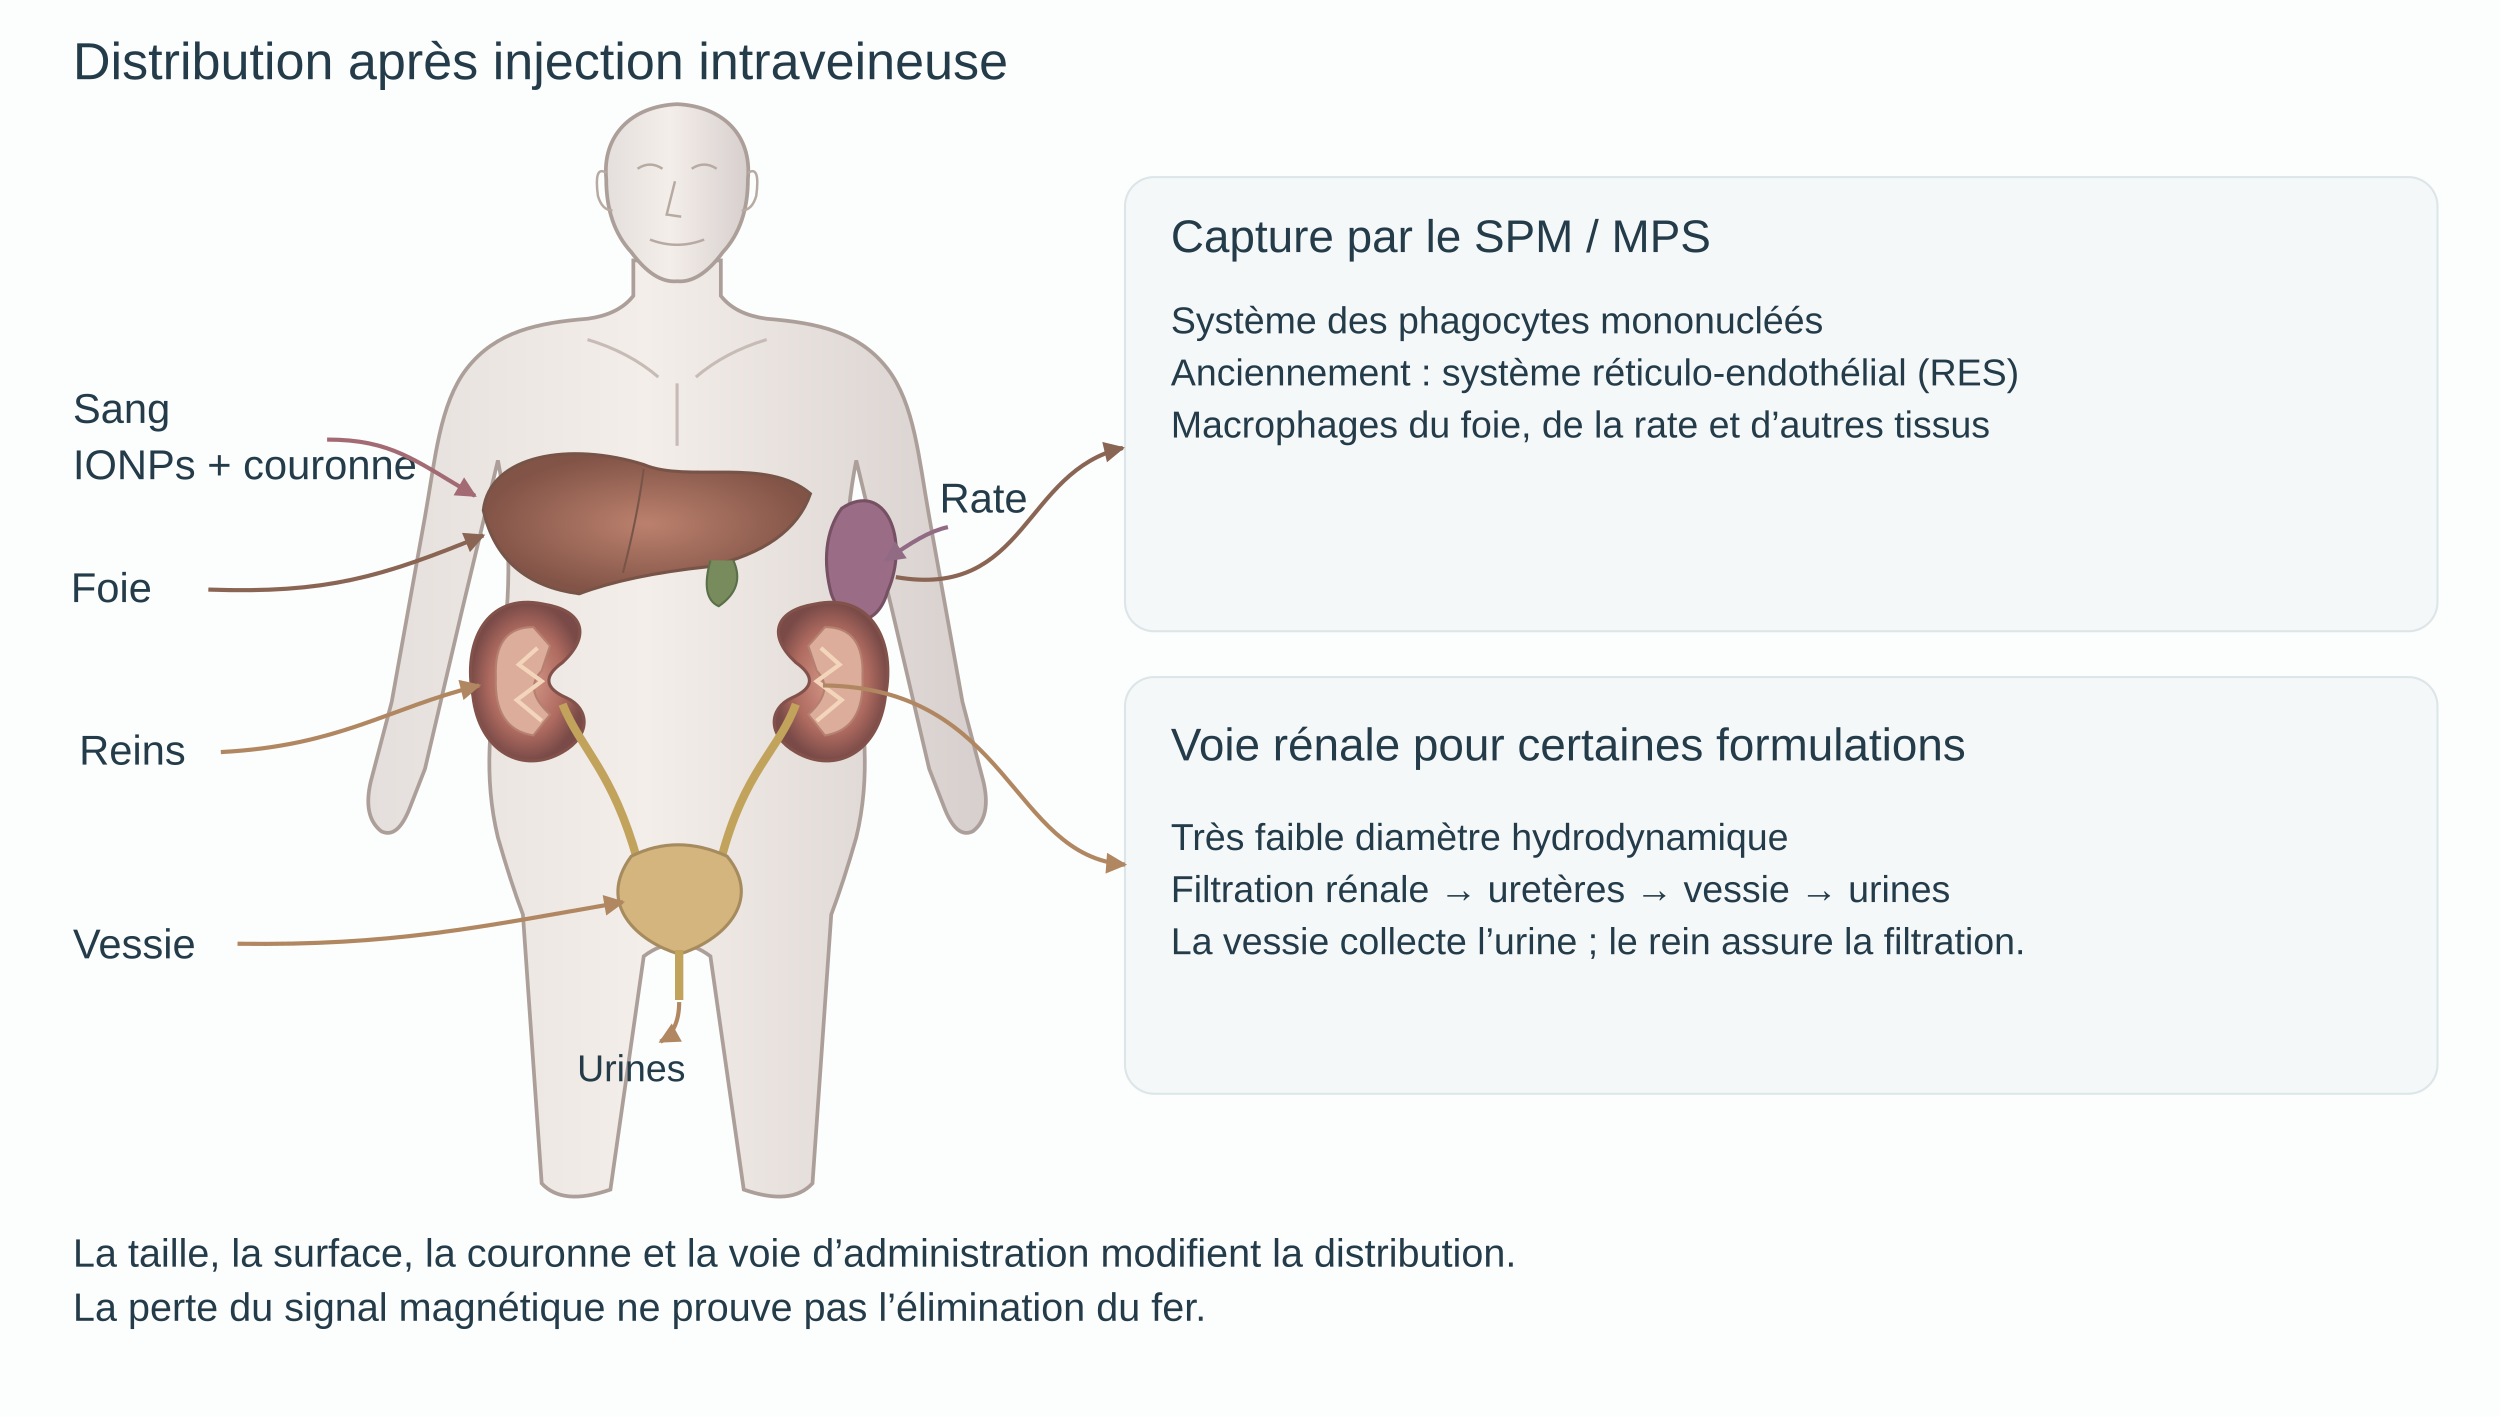
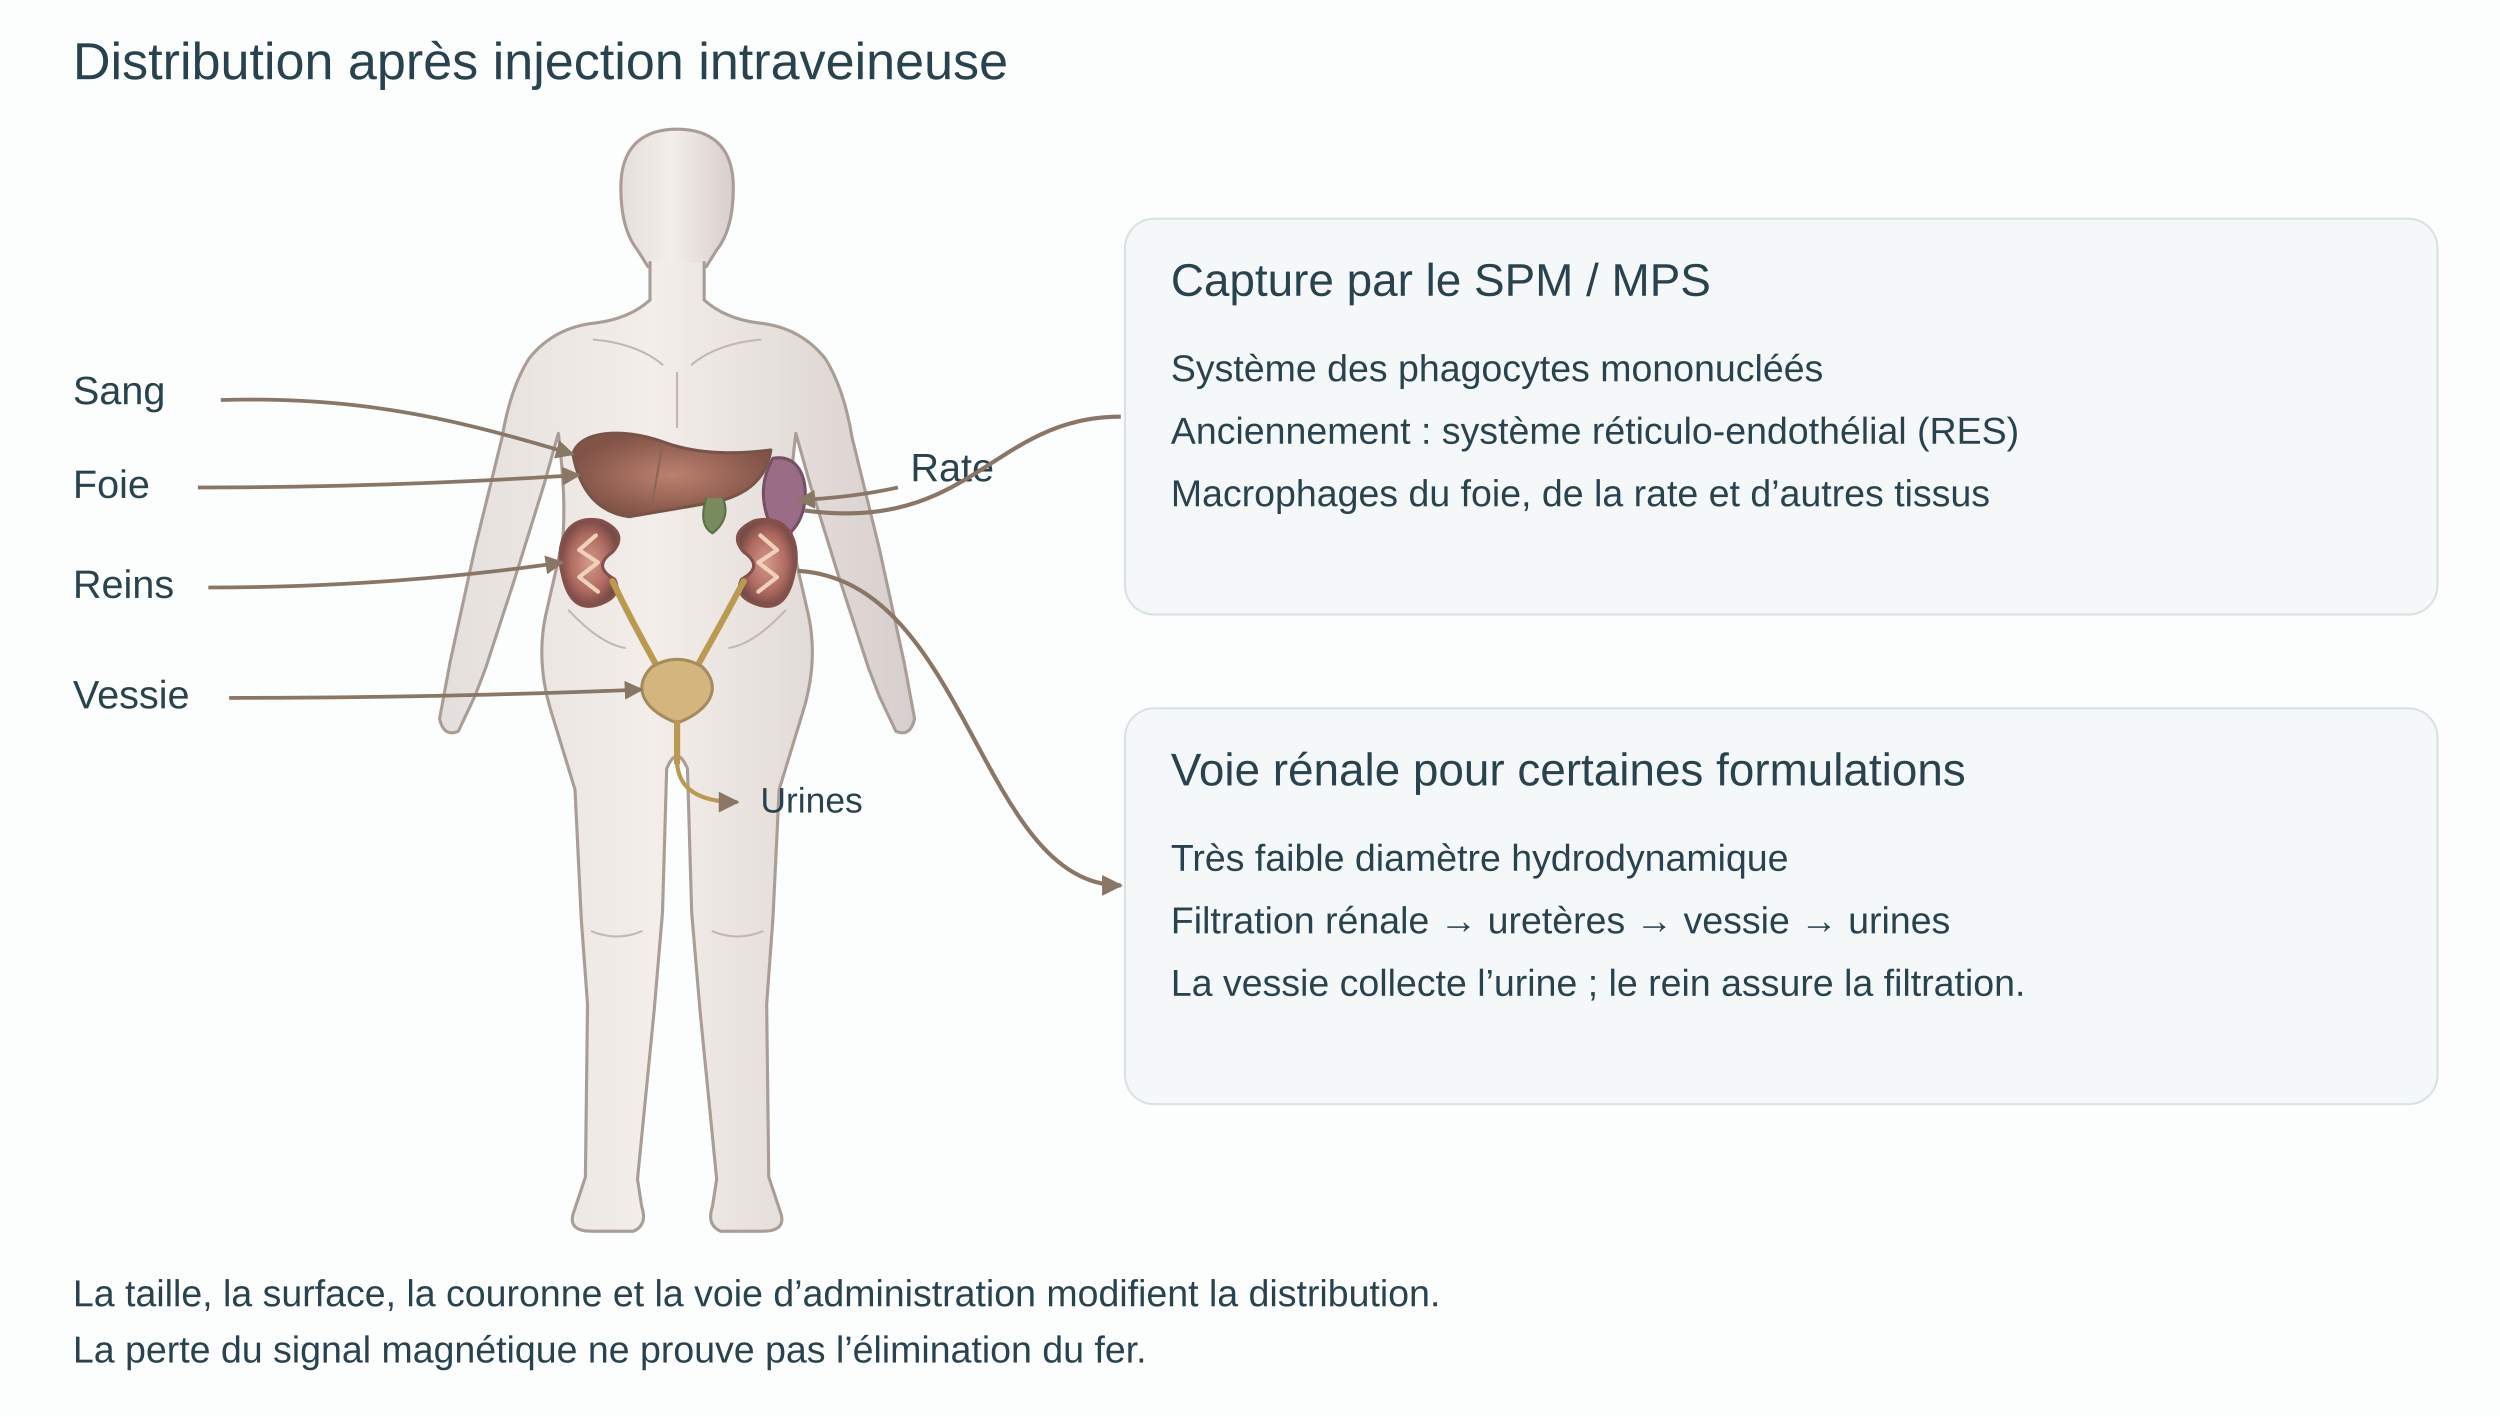
<svg xmlns="http://www.w3.org/2000/svg" viewBox="0 0 1200 680" role="img">
  <defs>
    <linearGradient id="skin" x1="0" x2="1">
      <stop stop-color="#e4dfdc" />
      <stop offset=".45" stop-color="#f4eeea" />
      <stop offset="1" stop-color="#d6cfcd" />
    </linearGradient>
    <radialGradient id="organ">
      <stop stop-color="#bc816e" />
      <stop offset="1" stop-color="#825447" />
    </radialGradient>
    <radialGradient id="kidney">
      <stop stop-color="#d59989" />
      <stop offset=".65" stop-color="#af6b60" />
      <stop offset="1" stop-color="#794a47" />
    </radialGradient>
    <radialGradient id="core" cx="32%" cy="26%">
      <stop stop-color="#a4bdc8" />
      <stop offset=".5" stop-color="#527285" />
      <stop offset="1" stop-color="#192f3c" />
    </radialGradient>
    <radialGradient id="cyto">
      <stop stop-color="#f2f5e9" />
      <stop offset="1" stop-color="#c8ded3" />
    </radialGradient>
    <radialGradient id="nucleus">
      <stop stop-color="#e5dcea" />
      <stop offset="1" stop-color="#b5a7c5" />
    </radialGradient>
    <marker id="arrow" viewBox="0 0 10 10" refX="9" refY="5" markerWidth="5" markerHeight="5" orient="auto-start-reverse">
      <path d="M0 0L10 5L0 10Z" fill="context-stroke" />
    </marker>
  </defs>
  <rect width="1200" height="680" fill="#fcfdfd" />
  <g font-family="Arial,sans-serif" fill="#243c4a">
-     <text x="35" y="38" font-size="25">Distribution après injection intraveineuse</text>
-     <path d="M304 125 L304 142 Q297 151 282 153 C258 155 238 159 224 177 C211 194 209 220 204 248 L188 337 L178 375 Q174 392 183 399 Q191 403 197 387 L204 369 L222 292 L239 221 C245 252 246 284 240 319 C235 345 232 373 239 402 Q245 423 251 439 L260 568 Q270 579 293 571 L309 459 Q325 447 341 459 L357 571 Q380 579 390 568 L399 439 Q405 423 411 402 C418 373 415 345 410 319 C404 284 405 252 411 221 L428 292 L446 369 L453 387 Q459 403 467 399 Q476 392 472 375 L462 337 L446 248 C441 220 439 194 426 177 C412 159 392 155 368 153 Q353 151 346 142 L346 125Z" fill="url(#skin)" stroke="#ac9f99" stroke-width="1.8" />
-     <path d="M303 121 Q291 108 291 86 C289 65 303 51 325 50 C347 51 361 65 359 86 Q359 108 347 121 Q336 136 325 135 Q314 136 303 121Z" fill="url(#skin)" stroke="#ac9f99" stroke-width="1.8" />
-     <path d="M291 83Q285 79 287 94Q289 101 294 101M359 83Q365 79 363 94Q361 101 356 101M312 115Q325 120 338 115M324 87L320 103L327 104M306 81Q312 77 318 81M332 81Q338 77 344 81" fill="none" stroke="#b7aaa2" stroke-width="1.2" />
-     <path d="M282 163Q302 169 316 181M334 181Q348 169 368 163M325 184V214" fill="none" stroke="#c7bbb6" stroke-width="1.5" />
-     <path d="M232 245C235 218 274 212 309 223C330 232 368 219 389 237Q380 263 340 272Q302 276 278 285Q240 280 232 245Z" fill="url(#organ)" stroke="#775447" stroke-width="1.5" />
-     <path d="M309 225Q306 248 299 275" fill="none" stroke="#785549" stroke-width="1" />
-     <path d="M341 269q-5 18 4 22q13 -9 7 -22" fill="#788b5c" stroke="#596f48" stroke-width="1" />
-     <path d="M404 244C425 230 437 259 426 284C421 302 405 302 399 285C395 270 396 255 404 244Z" fill="#9b6c85" stroke="#765063" stroke-width="1.5" />
-     <g transform="translate(269 327) scale(1 1)">
-       <path d="M-8 -37C-36 -43 -47 -18 -42 7C-39 34 -18 45 1 34C15 26 14 13 3 8Q-13 1 1 -9C15 -22 11 -34 -8 -37Z" fill="url(#kidney)" stroke="#81514a" stroke-width="1.5" />
-       <path d="M-13 -26Q-32 -26 -31 -2Q-32 23 -13 26L-5 16Q-18 4 -9 -5L-5 -17Z" fill="#dbad9a" stroke="#b58070" stroke-width="1" />
-       <path d="M-11 -16L-20 -8L-9 0L-21 9L-9 19" fill="none" stroke="#f3d5bb" stroke-width="2" />
+     <defs>
+       <marker id="arrow468" viewBox="0 0 10 10" refX="9" refY="5" markerWidth="5" markerHeight="5" orient="auto">
+         <path d="M0 0L10 5L0 10Z" fill="#8a7665" />
+       </marker>
+     </defs>
+     <text x="35" y="38" font-family="Arial" font-size="25" fill="#29434e">Distribution après injection intraveineuse</text>
+     <path d="M306 120Q298 110 298 90C298 70 309 62 325 62C341 62 352 70 352 90Q352 110 344 120L339 128H311Z" fill="url(#skin)" stroke="#a99d96" stroke-width="1.5" stroke-linejoin="round" stroke-linecap="round" />
+     <path d="M312 126L312 144Q302 153 286 155Q266 157 254 172Q245 186 241 210L228 263L216 318L211 345Q213 354 220 351L228 334L233 321L247 278L261 233L268 208Q272 240 270 260L262 295Q257 318 265 343L276 379L279 441L282 482L281 565L275 583Q273 591 284 591H304Q311 588 308 579L306 566L314 485L318 438L320 369Q325 357 330 369L332 438L336 485L344 566L342 579Q339 588 346 591H366Q377 591 375 583L369 565L368 482L371 441L374 379L385 343Q393 318 388 295L380 260Q378 240 382 208L389 233L403 278L417 321L422 334L430 351Q437 354 439 345L434 318L422 263L409 210Q405 186 396 172Q384 157 364 155Q348 153 338 144L338 126" fill="url(#skin)" stroke="#a99d96" stroke-width="1.5" stroke-linejoin="round" stroke-linecap="round" />
+     <path d="M285 163Q306 165 318 175M332 175Q344 165 365 163M325 179V205M273 293Q288 309 300 311M377 293Q362 309 350 311M284 447Q296 452 308 447M342 447Q354 452 366 447" fill="none" stroke="#c4b7af" stroke-width="1" stroke-linejoin="round" stroke-linecap="round" />
+     <path d="M275 218C278 207 298 205 318 212Q339 220 370 216Q367 236 343 241L302 248Q280 245 275 218Z" fill="url(#organ)" stroke="#775447" stroke-width="1.5" stroke-linejoin="round" stroke-linecap="round" />
+     <path d="M318 213L313 242" fill="none" stroke="#8b6554" stroke-width="1" stroke-linejoin="round" stroke-linecap="round" />
+     <path d="M339 239q-4 13 3 17q9 -7 5 -17" fill="#788b5c" stroke="#596f48" stroke-width="1" stroke-linejoin="round" stroke-linecap="round" />
+     <path d="M371 220C387 217 390 239 383 251Q375 264 369 250Q363 234 371 220Z" fill="#9b6c85" stroke="#765063" stroke-width="1.5" stroke-linejoin="round" stroke-linecap="round" />
+     <g transform="translate(294 270) scale(1 1)">
+       <path d="M-5 -20C-22 -24 -28 -9 -24 6Q-20 25 -6 20Q5 16 1 8Q-10 2 0 -5Q8 -14 -5 -20Z" fill="url(#kidney)" stroke="#81514a" stroke-width="1.5" stroke-linejoin="round" stroke-linecap="round" />
+       <path d="M-8 -13L-16 -6L-7 0L-16 7L-7 14" fill="none" stroke="#efd1b9" stroke-width="2" stroke-linejoin="round" stroke-linecap="round" />
    </g>
-     <g transform="translate(383 327) scale(-1 1)">
-       <path d="M-8 -37C-36 -43 -47 -18 -42 7C-39 34 -18 45 1 34C15 26 14 13 3 8Q-13 1 1 -9C15 -22 11 -34 -8 -37Z" fill="url(#kidney)" stroke="#81514a" stroke-width="1.5" />
-       <path d="M-13 -26Q-32 -26 -31 -2Q-32 23 -13 26L-5 16Q-18 4 -9 -5L-5 -17Z" fill="#dbad9a" stroke="#b58070" stroke-width="1" />
-       <path d="M-11 -16L-20 -8L-9 0L-21 9L-9 19" fill="none" stroke="#f3d5bb" stroke-width="2" />
+     <g transform="translate(357 270) scale(-1 1)">
+       <path d="M-5 -20C-22 -24 -28 -9 -24 6Q-20 25 -6 20Q5 16 1 8Q-10 2 0 -5Q8 -14 -5 -20Z" fill="url(#kidney)" stroke="#81514a" stroke-width="1.5" stroke-linejoin="round" stroke-linecap="round" />
+       <path d="M-8 -13L-16 -6L-7 0L-16 7L-7 14" fill="none" stroke="#efd1b9" stroke-width="2" stroke-linejoin="round" stroke-linecap="round" />
    </g>
-     <path d="M270 338C279 360 294 370 306 413M382 338C374 360 357 370 346 413" fill="none" stroke="#c2a35b" stroke-width="4" />
-     <path d="M303 411Q325 400 349 411C367 433 346 452 326 458C306 452 286 434 303 411Z" fill="#d3b57d" stroke="#a68b5f" stroke-width="1.5" />
-     <path d="M326 456V480" fill="none" stroke="#c2a35b" stroke-width="4" />
-     <text x="35" y="203" font-size="20">Sang</text>
-     <text x="35" y="230" font-size="20">IONPs + couronne</text>
-     <path d="M157 211C188 211 199 221 228 238" fill="none" stroke="#a36a73" stroke-width="2" marker-end="url(#arrow)" />
-     <text x="34" y="289" font-size="20">Foie</text>
-     <path d="M100 283C157 285 183 277 232 257" fill="none" stroke="#8b6554" stroke-width="2" marker-end="url(#arrow)" />
-     <text x="451" y="246" font-size="20">Rate</text>
-     <path d="M455 253C446 255 438 260 425 269" fill="none" stroke="#916a84" stroke-width="2" marker-end="url(#arrow)" />
-     <text x="38" y="367" font-size="20">Reins</text>
-     <path d="M106 361C163 358 186 340 230 329" fill="none" stroke="#b08761" stroke-width="2" marker-end="url(#arrow)" />
-     <text x="35" y="460" font-size="20">Vessie</text>
-     <path d="M114 453C189 454 230 445 299 433" fill="none" stroke="#b08761" stroke-width="2" marker-end="url(#arrow)" />
-     <text x="277" y="519" font-size="18">Urines</text>
-     <path d="M326 481Q326 495 317 500" fill="none" stroke="#b08761" stroke-width="2" marker-end="url(#arrow)" />
-     <rect x="540" y="85" width="630" height="218" rx="14" fill="#f5f8f8" stroke="#dce5e7" />
-     <text x="562" y="121" font-size="22">Capture par le SPM / MPS</text>
-     <text x="562" y="160" font-size="18">Système des phagocytes mononucléés</text>
-     <text x="562" y="185" font-size="18">Anciennement : système réticulo-endothélial (RES)</text>
-     <text x="562" y="210" font-size="18">Macrophages du foie, de la rate et d’autres tissus</text>
-     <path d="M430 277C493 288 491 226 539 215" fill="none" stroke="#8b6554" stroke-width="2" marker-end="url(#arrow)" />
-     <rect x="540" y="325" width="630" height="200" rx="14" fill="#f5f8f8" stroke="#dce5e7" />
-     <text x="562" y="365" font-size="22">Voie rénale pour certaines formulations</text>
-     <text x="562" y="408" font-size="18">Très faible diamètre hydrodynamique</text>
-     <text x="562" y="433" font-size="18">Filtration rénale → uretères → vessie → urines</text>
-     <text x="562" y="458" font-size="18">La vessie collecte l’urine ; le rein assure la filtration.</text>
-     <path d="M395 329C485 330 485 411 540 415" fill="none" stroke="#b08761" stroke-width="2" marker-end="url(#arrow)" />
-     <text x="35" y="608" font-size="19">La taille, la surface, la couronne et la voie d’administration modifient la distribution.</text>
-     <text x="35" y="634" font-size="19">La perte du signal magnétique ne prouve pas l’élimination du fer.</text>
+     <path d="M294 279Q302 296 316 321M357 279Q348 296 334 321" fill="none" stroke="#b99a50" stroke-width="3" stroke-linejoin="round" stroke-linecap="round" />
+     <path d="M313 320Q325 313 337 320C348 331 339 342 325 347C311 342 302 331 313 320Z" fill="#d3b57d" stroke="#a68b5f" stroke-width="1.5" stroke-linejoin="round" stroke-linecap="round" />
+     <path d="M325 347V366" fill="none" stroke="#b99a50" stroke-width="3" stroke-linejoin="round" stroke-linecap="round" />
+     <text x="35" y="194" font-family="Arial" font-size="19" fill="#29434e">Sang</text>
+     <path d="M106 192C178 190 224 203 275 218" fill="none" stroke="#8a7665" stroke-width="1.8" marker-end="url(#arrow468)" />
+     <text x="35" y="239" font-family="Arial" font-size="19" fill="#29434e">Foie</text>
+     <path d="M95 234Q186 234 278 228" fill="none" stroke="#8a7665" stroke-width="1.8" marker-end="url(#arrow468)" />
+     <text x="35" y="287" font-family="Arial" font-size="19" fill="#29434e">Reins</text>
+     <path d="M100 282Q186 282 270 270" fill="none" stroke="#8a7665" stroke-width="1.8" marker-end="url(#arrow468)" />
+     <text x="35" y="340" font-family="Arial" font-size="19" fill="#29434e">Vessie</text>
+     <path d="M110 335Q210 335 308 331" fill="none" stroke="#8a7665" stroke-width="1.8" marker-end="url(#arrow468)" />
+     <text x="437" y="231" font-family="Arial" font-size="19" fill="#29434e">Rate</text>
+     <path d="M431 234Q408 239 383 240" fill="none" stroke="#8a7665" stroke-width="1.8" marker-end="url(#arrow468)" />
+     <text x="365" y="390" font-family="Arial" font-size="17" fill="#29434e">Urines</text>
+     <path d="M325 366Q326 385 354 385" fill="none" stroke="#b99a50" stroke-width="2" marker-end="url(#arrow468)" />
+     <rect x="540" y="105" width="630" height="190" rx="14" fill="#f5f8f8" stroke="#d7e2e5" />
+     <text x="562" y="142" font-family="Arial" font-size="22" fill="#29434e">Capture par le SPM / MPS</text>
+     <text x="562" y="183" font-family="Arial" font-size="18" fill="#29434e">Système des phagocytes mononucléés</text>
+     <text x="562" y="213" font-family="Arial" font-size="18" fill="#29434e">Anciennement : système réticulo-endothélial (RES)</text>
+     <text x="562" y="243" font-family="Arial" font-size="18" fill="#29434e">Macrophages du foie, de la rate et d’autres tissus</text>
+     <rect x="540" y="340" width="630" height="190" rx="14" fill="#f5f8f8" stroke="#d7e2e5" />
+     <text x="562" y="377" font-family="Arial" font-size="22" fill="#29434e">Voie rénale pour certaines formulations</text>
+     <text x="562" y="418" font-family="Arial" font-size="18" fill="#29434e">Très faible diamètre hydrodynamique</text>
+     <text x="562" y="448" font-family="Arial" font-size="18" fill="#29434e">Filtration rénale → uretères → vessie → urines</text>
+     <text x="562" y="478" font-family="Arial" font-size="18" fill="#29434e">La vessie collecte l’urine ; le rein assure la filtration.</text>
+     <path d="M386 245C467 256 476 200 538 200M383 274C465 279 470 425 538 425" fill="none" stroke="#8a7665" stroke-width="2" marker-end="url(#arrow468)" />
+     <text x="35" y="627" font-family="Arial" font-size="18" fill="#29434e">La taille, la surface, la couronne et la voie d’administration modifient la distribution.</text>
+     <text x="35" y="654" font-family="Arial" font-size="18" fill="#29434e">La perte du signal magnétique ne prouve pas l’élimination du fer.</text>
  </g>
</svg>
